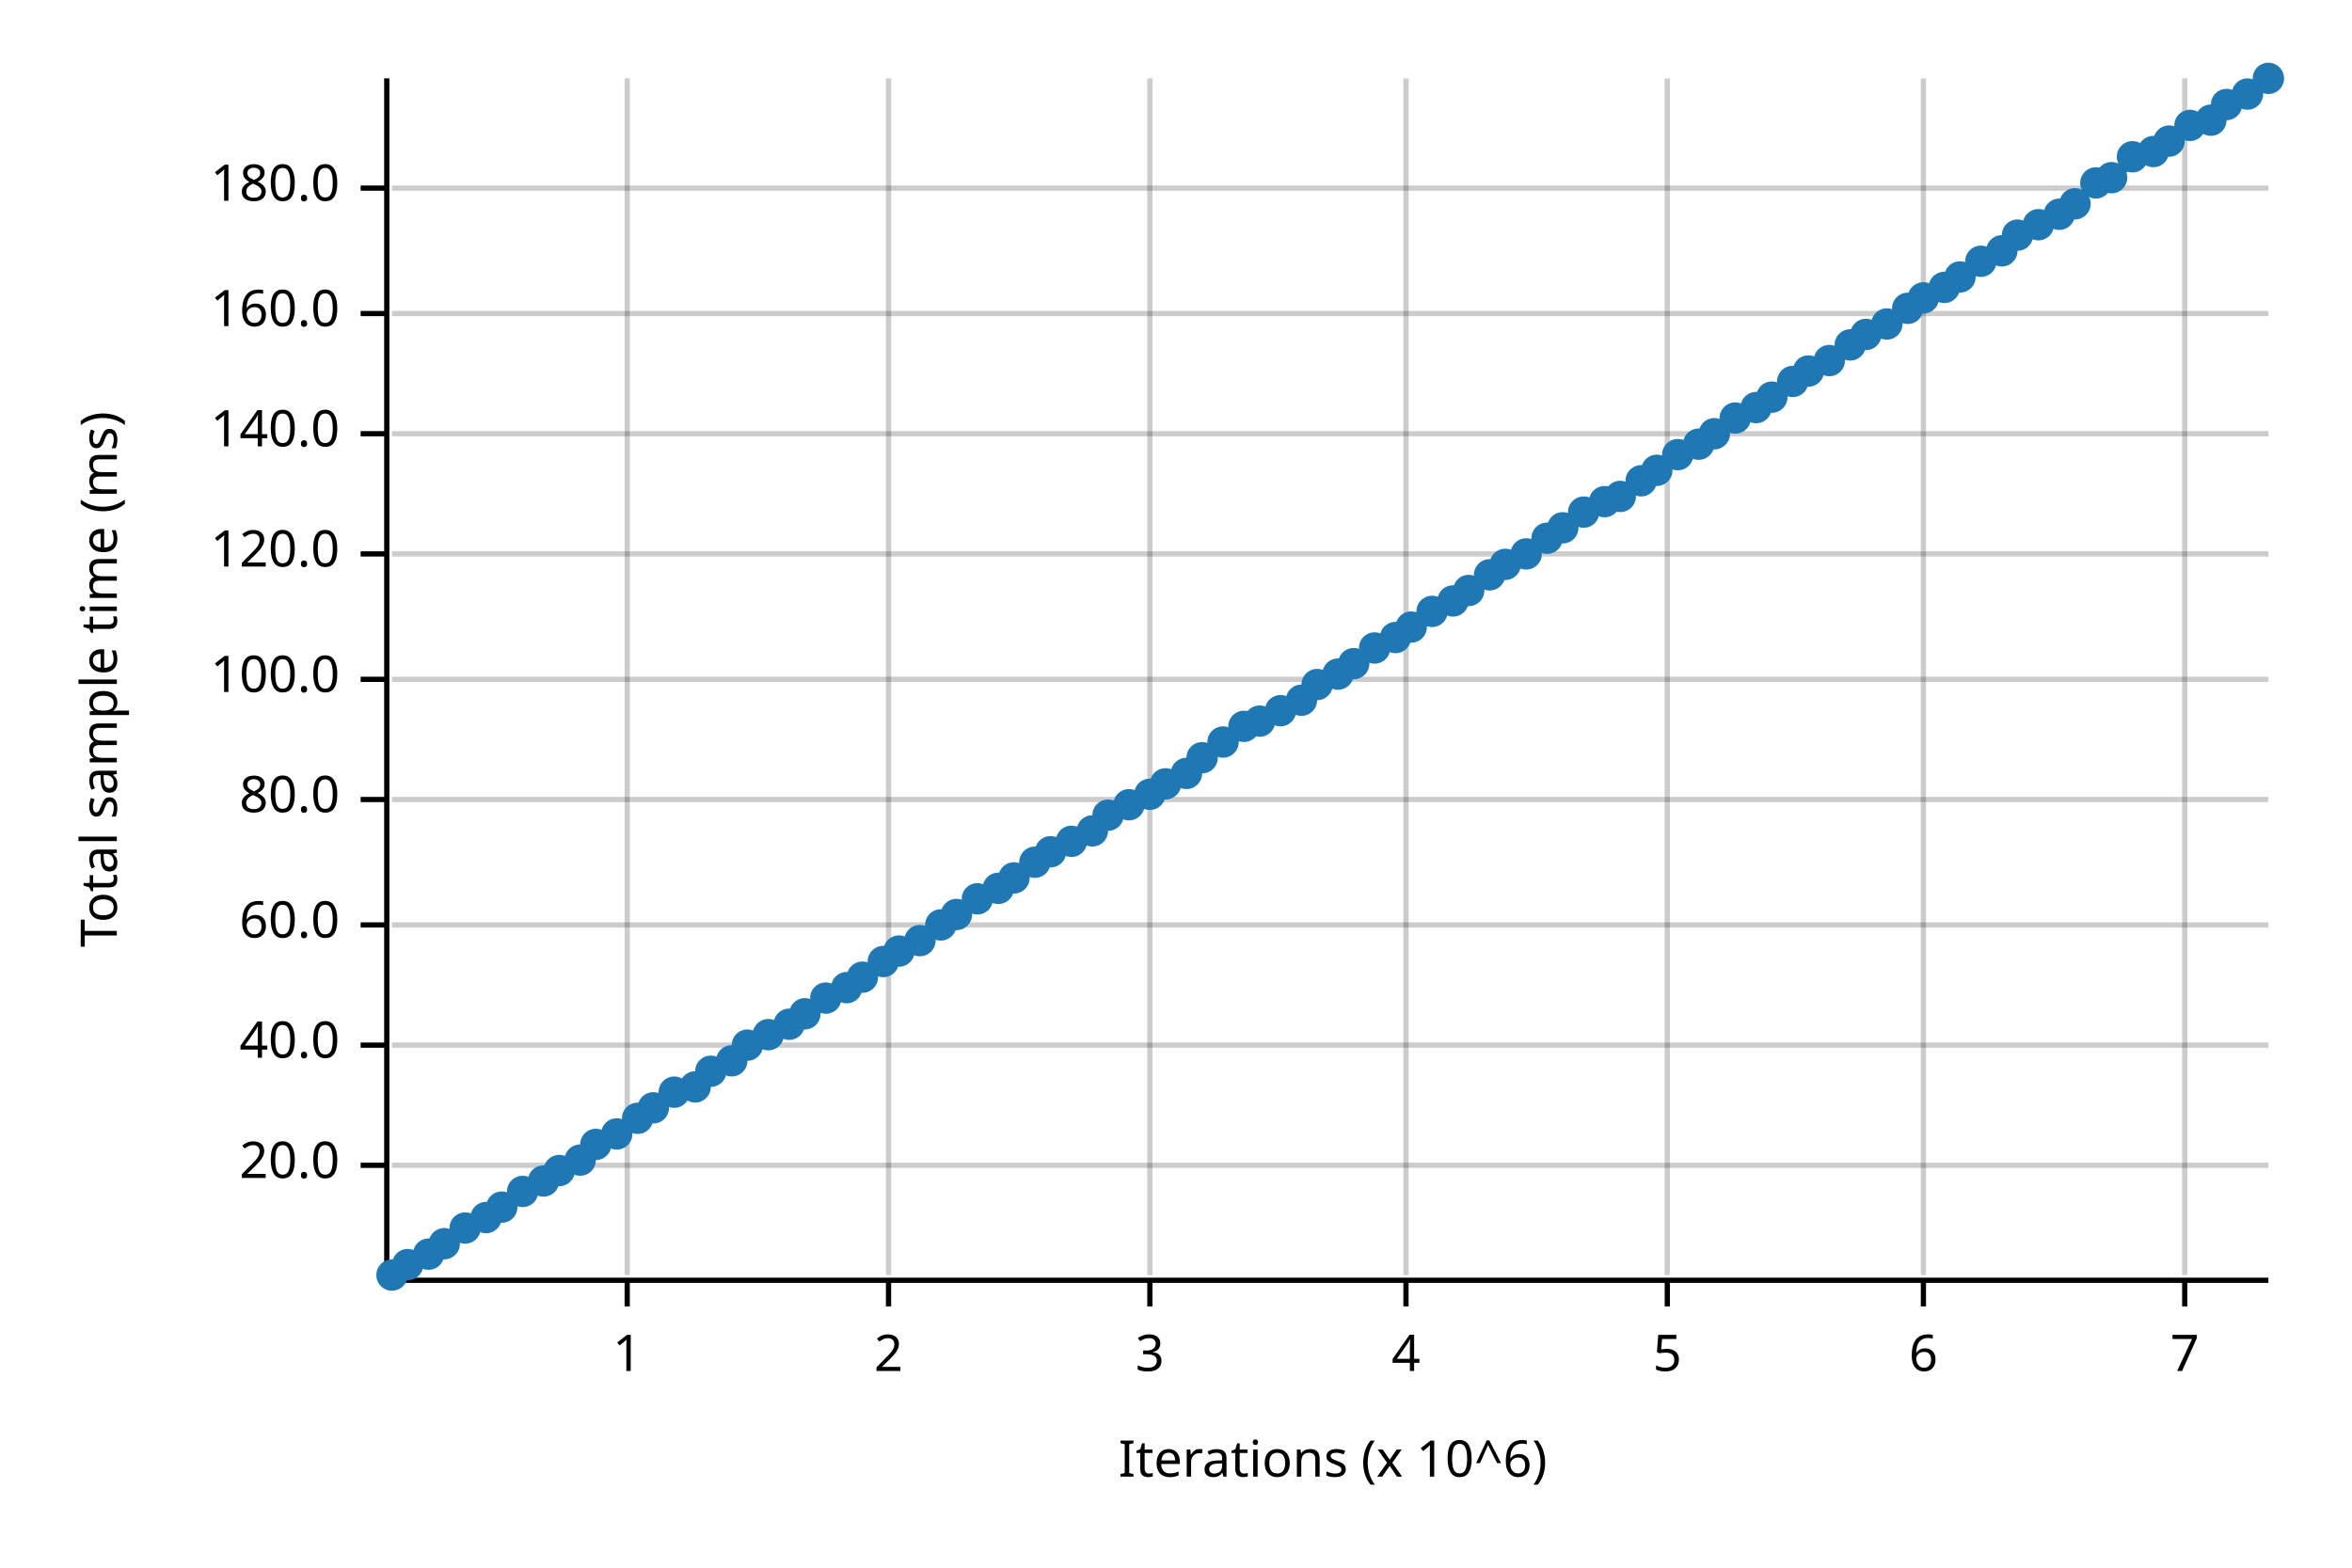
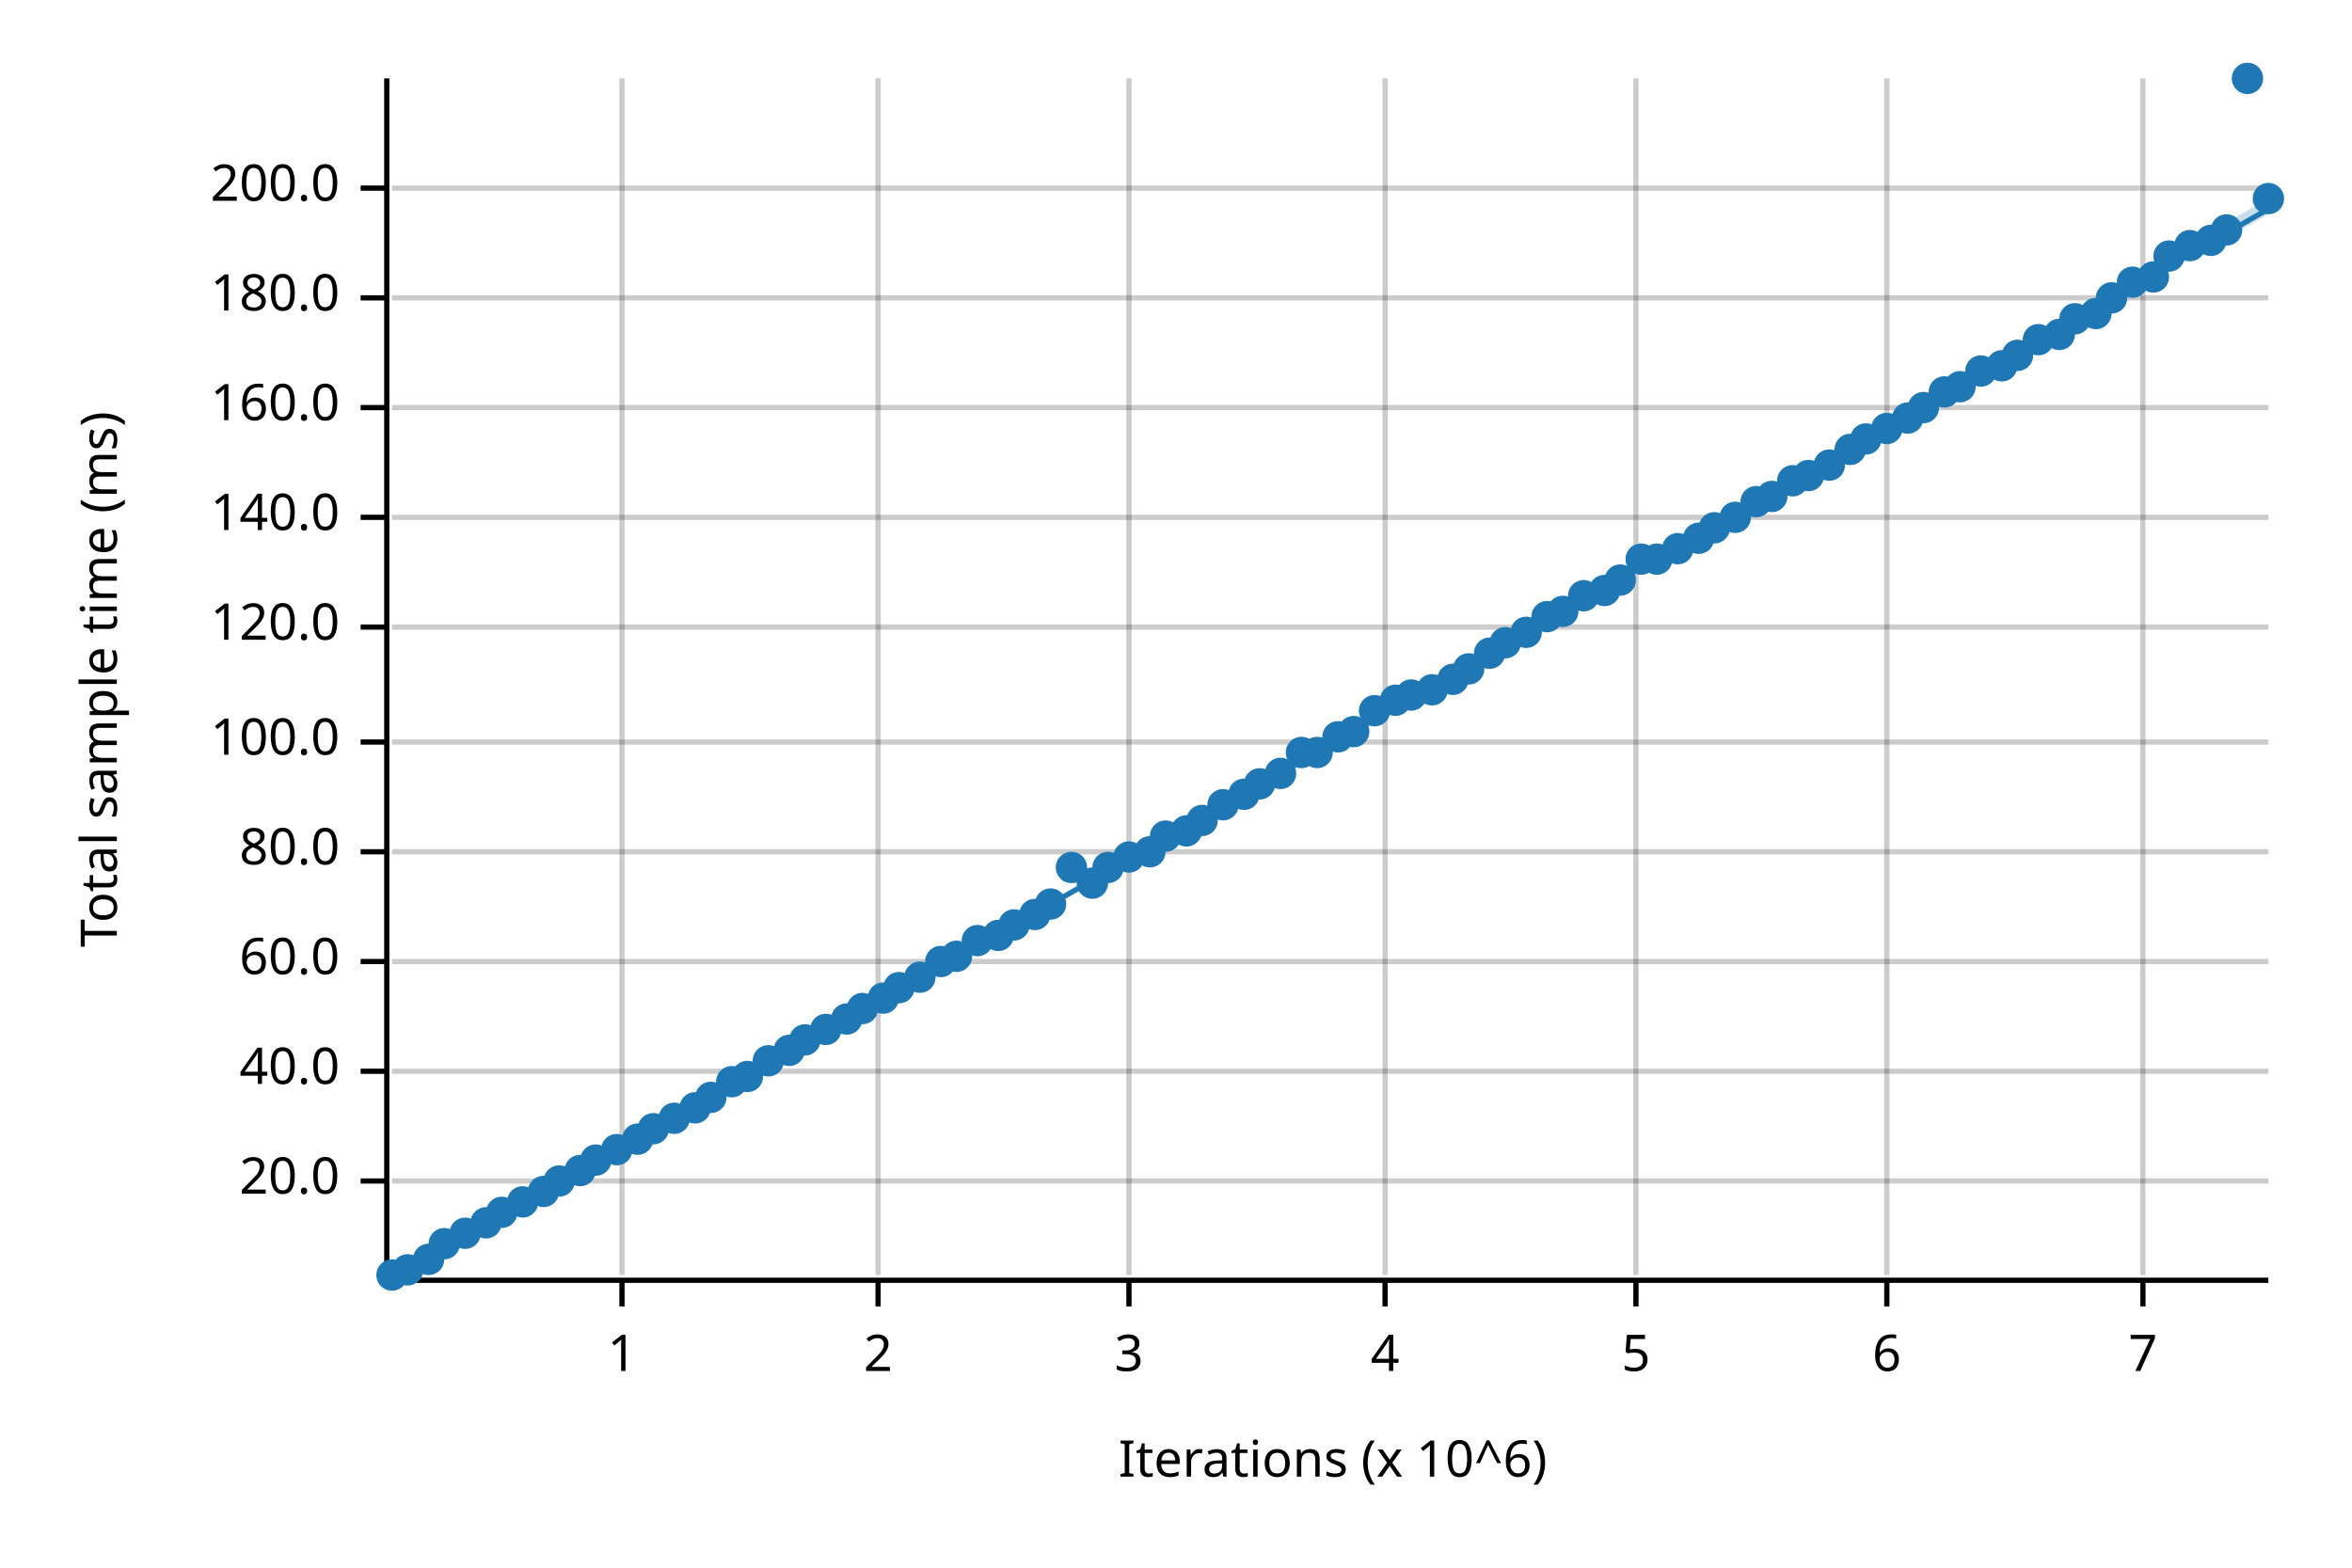
<svg xmlns="http://www.w3.org/2000/svg" width="450" height="300" viewBox="0 0 450 300">
  <text x="15" y="130" dy="0.76em" text-anchor="middle" font-family="sans-serif" font-size="9.677" opacity="1" fill="#000000" transform="rotate(270, 15, 130)">
Total sample time (ms)
</text>
  <text x="255" y="285" dy="-0.5ex" text-anchor="middle" font-family="sans-serif" font-size="9.677" opacity="1" fill="#000000">
Iterations (x 10^6)
</text>
-   <line opacity="0.2" stroke="#000000" stroke-width="1" x1="120" y1="244" x2="120" y2="15" />
-   <line opacity="0.2" stroke="#000000" stroke-width="1" x1="170" y1="244" x2="170" y2="15" />
-   <line opacity="0.2" stroke="#000000" stroke-width="1" x1="220" y1="244" x2="220" y2="15" />
-   <line opacity="0.2" stroke="#000000" stroke-width="1" x1="269" y1="244" x2="269" y2="15" />
-   <line opacity="0.2" stroke="#000000" stroke-width="1" x1="319" y1="244" x2="319" y2="15" />
-   <line opacity="0.2" stroke="#000000" stroke-width="1" x1="368" y1="244" x2="368" y2="15" />
-   <line opacity="0.2" stroke="#000000" stroke-width="1" x1="418" y1="244" x2="418" y2="15" />
-   <line opacity="0.2" stroke="#000000" stroke-width="1" x1="75" y1="223" x2="434" y2="223" />
-   <line opacity="0.2" stroke="#000000" stroke-width="1" x1="75" y1="200" x2="434" y2="200" />
-   <line opacity="0.2" stroke="#000000" stroke-width="1" x1="75" y1="177" x2="434" y2="177" />
-   <line opacity="0.2" stroke="#000000" stroke-width="1" x1="75" y1="153" x2="434" y2="153" />
-   <line opacity="0.2" stroke="#000000" stroke-width="1" x1="75" y1="130" x2="434" y2="130" />
-   <line opacity="0.2" stroke="#000000" stroke-width="1" x1="75" y1="106" x2="434" y2="106" />
-   <line opacity="0.2" stroke="#000000" stroke-width="1" x1="75" y1="83" x2="434" y2="83" />
-   <line opacity="0.2" stroke="#000000" stroke-width="1" x1="75" y1="60" x2="434" y2="60" />
+   <line opacity="0.2" stroke="#000000" stroke-width="1" x1="119" y1="244" x2="119" y2="15" />
+   <line opacity="0.2" stroke="#000000" stroke-width="1" x1="168" y1="244" x2="168" y2="15" />
+   <line opacity="0.2" stroke="#000000" stroke-width="1" x1="216" y1="244" x2="216" y2="15" />
+   <line opacity="0.2" stroke="#000000" stroke-width="1" x1="265" y1="244" x2="265" y2="15" />
+   <line opacity="0.2" stroke="#000000" stroke-width="1" x1="313" y1="244" x2="313" y2="15" />
+   <line opacity="0.2" stroke="#000000" stroke-width="1" x1="361" y1="244" x2="361" y2="15" />
+   <line opacity="0.2" stroke="#000000" stroke-width="1" x1="410" y1="244" x2="410" y2="15" />
+   <line opacity="0.2" stroke="#000000" stroke-width="1" x1="75" y1="226" x2="434" y2="226" />
+   <line opacity="0.2" stroke="#000000" stroke-width="1" x1="75" y1="205" x2="434" y2="205" />
+   <line opacity="0.2" stroke="#000000" stroke-width="1" x1="75" y1="184" x2="434" y2="184" />
+   <line opacity="0.2" stroke="#000000" stroke-width="1" x1="75" y1="163" x2="434" y2="163" />
+   <line opacity="0.2" stroke="#000000" stroke-width="1" x1="75" y1="142" x2="434" y2="142" />
+   <line opacity="0.2" stroke="#000000" stroke-width="1" x1="75" y1="120" x2="434" y2="120" />
+   <line opacity="0.2" stroke="#000000" stroke-width="1" x1="75" y1="99" x2="434" y2="99" />
+   <line opacity="0.2" stroke="#000000" stroke-width="1" x1="75" y1="78" x2="434" y2="78" />
+   <line opacity="0.2" stroke="#000000" stroke-width="1" x1="75" y1="57" x2="434" y2="57" />
  <line opacity="0.2" stroke="#000000" stroke-width="1" x1="75" y1="36" x2="434" y2="36" />
  <polyline fill="none" opacity="1" stroke="#000000" stroke-width="1" points="74,15 74,244 " />
-   <text x="65" y="223" dy="0.5ex" text-anchor="end" font-family="sans-serif" font-size="9.677" opacity="1" fill="#000000">
+   <text x="65" y="226" dy="0.5ex" text-anchor="end" font-family="sans-serif" font-size="9.677" opacity="1" fill="#000000">
20.0
</text>
-   <polyline fill="none" opacity="1" stroke="#000000" stroke-width="1" points="69,223 74,223 " />
-   <text x="65" y="200" dy="0.5ex" text-anchor="end" font-family="sans-serif" font-size="9.677" opacity="1" fill="#000000">
+   <polyline fill="none" opacity="1" stroke="#000000" stroke-width="1" points="69,226 74,226 " />
+   <text x="65" y="205" dy="0.5ex" text-anchor="end" font-family="sans-serif" font-size="9.677" opacity="1" fill="#000000">
40.0
</text>
-   <polyline fill="none" opacity="1" stroke="#000000" stroke-width="1" points="69,200 74,200 " />
-   <text x="65" y="177" dy="0.5ex" text-anchor="end" font-family="sans-serif" font-size="9.677" opacity="1" fill="#000000">
+   <polyline fill="none" opacity="1" stroke="#000000" stroke-width="1" points="69,205 74,205 " />
+   <text x="65" y="184" dy="0.5ex" text-anchor="end" font-family="sans-serif" font-size="9.677" opacity="1" fill="#000000">
60.0
</text>
-   <polyline fill="none" opacity="1" stroke="#000000" stroke-width="1" points="69,177 74,177 " />
-   <text x="65" y="153" dy="0.5ex" text-anchor="end" font-family="sans-serif" font-size="9.677" opacity="1" fill="#000000">
+   <polyline fill="none" opacity="1" stroke="#000000" stroke-width="1" points="69,184 74,184 " />
+   <text x="65" y="163" dy="0.5ex" text-anchor="end" font-family="sans-serif" font-size="9.677" opacity="1" fill="#000000">
80.0
</text>
-   <polyline fill="none" opacity="1" stroke="#000000" stroke-width="1" points="69,153 74,153 " />
-   <text x="65" y="130" dy="0.5ex" text-anchor="end" font-family="sans-serif" font-size="9.677" opacity="1" fill="#000000">
+   <polyline fill="none" opacity="1" stroke="#000000" stroke-width="1" points="69,163 74,163 " />
+   <text x="65" y="142" dy="0.5ex" text-anchor="end" font-family="sans-serif" font-size="9.677" opacity="1" fill="#000000">
100.0
</text>
-   <polyline fill="none" opacity="1" stroke="#000000" stroke-width="1" points="69,130 74,130 " />
-   <text x="65" y="106" dy="0.5ex" text-anchor="end" font-family="sans-serif" font-size="9.677" opacity="1" fill="#000000">
+   <polyline fill="none" opacity="1" stroke="#000000" stroke-width="1" points="69,142 74,142 " />
+   <text x="65" y="120" dy="0.5ex" text-anchor="end" font-family="sans-serif" font-size="9.677" opacity="1" fill="#000000">
120.0
</text>
-   <polyline fill="none" opacity="1" stroke="#000000" stroke-width="1" points="69,106 74,106 " />
-   <text x="65" y="83" dy="0.5ex" text-anchor="end" font-family="sans-serif" font-size="9.677" opacity="1" fill="#000000">
+   <polyline fill="none" opacity="1" stroke="#000000" stroke-width="1" points="69,120 74,120 " />
+   <text x="65" y="99" dy="0.5ex" text-anchor="end" font-family="sans-serif" font-size="9.677" opacity="1" fill="#000000">
140.0
</text>
-   <polyline fill="none" opacity="1" stroke="#000000" stroke-width="1" points="69,83 74,83 " />
-   <text x="65" y="60" dy="0.5ex" text-anchor="end" font-family="sans-serif" font-size="9.677" opacity="1" fill="#000000">
+   <polyline fill="none" opacity="1" stroke="#000000" stroke-width="1" points="69,99 74,99 " />
+   <text x="65" y="78" dy="0.5ex" text-anchor="end" font-family="sans-serif" font-size="9.677" opacity="1" fill="#000000">
160.0
</text>
-   <polyline fill="none" opacity="1" stroke="#000000" stroke-width="1" points="69,60 74,60 " />
+   <polyline fill="none" opacity="1" stroke="#000000" stroke-width="1" points="69,78 74,78 " />
+   <text x="65" y="57" dy="0.5ex" text-anchor="end" font-family="sans-serif" font-size="9.677" opacity="1" fill="#000000">
+ 180.0
+ </text>
+   <polyline fill="none" opacity="1" stroke="#000000" stroke-width="1" points="69,57 74,57 " />
  <text x="65" y="36" dy="0.5ex" text-anchor="end" font-family="sans-serif" font-size="9.677" opacity="1" fill="#000000">
- 180.0
+ 200.0
</text>
  <polyline fill="none" opacity="1" stroke="#000000" stroke-width="1" points="69,36 74,36 " />
  <polyline fill="none" opacity="1" stroke="#000000" stroke-width="1" points="75,245 434,245 " />
-   <text x="120" y="255" dy="0.76em" text-anchor="middle" font-family="sans-serif" font-size="9.677" opacity="1" fill="#000000">
+   <text x="119" y="255" dy="0.76em" text-anchor="middle" font-family="sans-serif" font-size="9.677" opacity="1" fill="#000000">
1
</text>
-   <polyline fill="none" opacity="1" stroke="#000000" stroke-width="1" points="120,245 120,250 " />
-   <text x="170" y="255" dy="0.76em" text-anchor="middle" font-family="sans-serif" font-size="9.677" opacity="1" fill="#000000">
+   <polyline fill="none" opacity="1" stroke="#000000" stroke-width="1" points="119,245 119,250 " />
+   <text x="168" y="255" dy="0.76em" text-anchor="middle" font-family="sans-serif" font-size="9.677" opacity="1" fill="#000000">
2
</text>
-   <polyline fill="none" opacity="1" stroke="#000000" stroke-width="1" points="170,245 170,250 " />
-   <text x="220" y="255" dy="0.76em" text-anchor="middle" font-family="sans-serif" font-size="9.677" opacity="1" fill="#000000">
+   <polyline fill="none" opacity="1" stroke="#000000" stroke-width="1" points="168,245 168,250 " />
+   <text x="216" y="255" dy="0.76em" text-anchor="middle" font-family="sans-serif" font-size="9.677" opacity="1" fill="#000000">
3
</text>
-   <polyline fill="none" opacity="1" stroke="#000000" stroke-width="1" points="220,245 220,250 " />
-   <text x="269" y="255" dy="0.76em" text-anchor="middle" font-family="sans-serif" font-size="9.677" opacity="1" fill="#000000">
+   <polyline fill="none" opacity="1" stroke="#000000" stroke-width="1" points="216,245 216,250 " />
+   <text x="265" y="255" dy="0.76em" text-anchor="middle" font-family="sans-serif" font-size="9.677" opacity="1" fill="#000000">
4
</text>
-   <polyline fill="none" opacity="1" stroke="#000000" stroke-width="1" points="269,245 269,250 " />
-   <text x="319" y="255" dy="0.76em" text-anchor="middle" font-family="sans-serif" font-size="9.677" opacity="1" fill="#000000">
+   <polyline fill="none" opacity="1" stroke="#000000" stroke-width="1" points="265,245 265,250 " />
+   <text x="313" y="255" dy="0.76em" text-anchor="middle" font-family="sans-serif" font-size="9.677" opacity="1" fill="#000000">
5
</text>
-   <polyline fill="none" opacity="1" stroke="#000000" stroke-width="1" points="319,245 319,250 " />
-   <text x="368" y="255" dy="0.76em" text-anchor="middle" font-family="sans-serif" font-size="9.677" opacity="1" fill="#000000">
+   <polyline fill="none" opacity="1" stroke="#000000" stroke-width="1" points="313,245 313,250 " />
+   <text x="361" y="255" dy="0.76em" text-anchor="middle" font-family="sans-serif" font-size="9.677" opacity="1" fill="#000000">
6
</text>
-   <polyline fill="none" opacity="1" stroke="#000000" stroke-width="1" points="368,245 368,250 " />
-   <text x="418" y="255" dy="0.76em" text-anchor="middle" font-family="sans-serif" font-size="9.677" opacity="1" fill="#000000">
+   <polyline fill="none" opacity="1" stroke="#000000" stroke-width="1" points="361,245 361,250 " />
+   <text x="410" y="255" dy="0.76em" text-anchor="middle" font-family="sans-serif" font-size="9.677" opacity="1" fill="#000000">
7
</text>
-   <polyline fill="none" opacity="1" stroke="#000000" stroke-width="1" points="418,245 418,250 " />
+   <polyline fill="none" opacity="1" stroke="#000000" stroke-width="1" points="410,245 410,250 " />
  <circle cx="75" cy="244" r="3" opacity="1" fill="#1F78B4" stroke="none" stroke-width="1" />
-   <circle cx="78" cy="242" r="3" opacity="1" fill="#1F78B4" stroke="none" stroke-width="1" />
-   <circle cx="82" cy="240" r="3" opacity="1" fill="#1F78B4" stroke="none" stroke-width="1" />
+   <circle cx="78" cy="243" r="3" opacity="1" fill="#1F78B4" stroke="none" stroke-width="1" />
+   <circle cx="82" cy="241" r="3" opacity="1" fill="#1F78B4" stroke="none" stroke-width="1" />
  <circle cx="85" cy="238" r="3" opacity="1" fill="#1F78B4" stroke="none" stroke-width="1" />
-   <circle cx="89" cy="235" r="3" opacity="1" fill="#1F78B4" stroke="none" stroke-width="1" />
-   <circle cx="93" cy="233" r="3" opacity="1" fill="#1F78B4" stroke="none" stroke-width="1" />
-   <circle cx="96" cy="231" r="3" opacity="1" fill="#1F78B4" stroke="none" stroke-width="1" />
-   <circle cx="100" cy="228" r="3" opacity="1" fill="#1F78B4" stroke="none" stroke-width="1" />
-   <circle cx="104" cy="226" r="3" opacity="1" fill="#1F78B4" stroke="none" stroke-width="1" />
-   <circle cx="107" cy="224" r="3" opacity="1" fill="#1F78B4" stroke="none" stroke-width="1" />
-   <circle cx="111" cy="222" r="3" opacity="1" fill="#1F78B4" stroke="none" stroke-width="1" />
-   <circle cx="114" cy="219" r="3" opacity="1" fill="#1F78B4" stroke="none" stroke-width="1" />
-   <circle cx="118" cy="217" r="3" opacity="1" fill="#1F78B4" stroke="none" stroke-width="1" />
-   <circle cx="122" cy="214" r="3" opacity="1" fill="#1F78B4" stroke="none" stroke-width="1" />
-   <circle cx="125" cy="212" r="3" opacity="1" fill="#1F78B4" stroke="none" stroke-width="1" />
-   <circle cx="129" cy="209" r="3" opacity="1" fill="#1F78B4" stroke="none" stroke-width="1" />
-   <circle cx="133" cy="208" r="3" opacity="1" fill="#1F78B4" stroke="none" stroke-width="1" />
-   <circle cx="136" cy="205" r="3" opacity="1" fill="#1F78B4" stroke="none" stroke-width="1" />
-   <circle cx="140" cy="203" r="3" opacity="1" fill="#1F78B4" stroke="none" stroke-width="1" />
-   <circle cx="143" cy="200" r="3" opacity="1" fill="#1F78B4" stroke="none" stroke-width="1" />
-   <circle cx="147" cy="198" r="3" opacity="1" fill="#1F78B4" stroke="none" stroke-width="1" />
-   <circle cx="151" cy="196" r="3" opacity="1" fill="#1F78B4" stroke="none" stroke-width="1" />
-   <circle cx="154" cy="194" r="3" opacity="1" fill="#1F78B4" stroke="none" stroke-width="1" />
-   <circle cx="158" cy="191" r="3" opacity="1" fill="#1F78B4" stroke="none" stroke-width="1" />
-   <circle cx="162" cy="189" r="3" opacity="1" fill="#1F78B4" stroke="none" stroke-width="1" />
-   <circle cx="165" cy="187" r="3" opacity="1" fill="#1F78B4" stroke="none" stroke-width="1" />
-   <circle cx="169" cy="184" r="3" opacity="1" fill="#1F78B4" stroke="none" stroke-width="1" />
-   <circle cx="172" cy="182" r="3" opacity="1" fill="#1F78B4" stroke="none" stroke-width="1" />
-   <circle cx="176" cy="180" r="3" opacity="1" fill="#1F78B4" stroke="none" stroke-width="1" />
-   <circle cx="180" cy="177" r="3" opacity="1" fill="#1F78B4" stroke="none" stroke-width="1" />
-   <circle cx="183" cy="175" r="3" opacity="1" fill="#1F78B4" stroke="none" stroke-width="1" />
-   <circle cx="187" cy="172" r="3" opacity="1" fill="#1F78B4" stroke="none" stroke-width="1" />
-   <circle cx="191" cy="170" r="3" opacity="1" fill="#1F78B4" stroke="none" stroke-width="1" />
-   <circle cx="194" cy="168" r="3" opacity="1" fill="#1F78B4" stroke="none" stroke-width="1" />
-   <circle cx="198" cy="165" r="3" opacity="1" fill="#1F78B4" stroke="none" stroke-width="1" />
-   <circle cx="201" cy="163" r="3" opacity="1" fill="#1F78B4" stroke="none" stroke-width="1" />
-   <circle cx="205" cy="161" r="3" opacity="1" fill="#1F78B4" stroke="none" stroke-width="1" />
-   <circle cx="209" cy="159" r="3" opacity="1" fill="#1F78B4" stroke="none" stroke-width="1" />
-   <circle cx="212" cy="156" r="3" opacity="1" fill="#1F78B4" stroke="none" stroke-width="1" />
-   <circle cx="216" cy="154" r="3" opacity="1" fill="#1F78B4" stroke="none" stroke-width="1" />
-   <circle cx="220" cy="152" r="3" opacity="1" fill="#1F78B4" stroke="none" stroke-width="1" />
-   <circle cx="223" cy="150" r="3" opacity="1" fill="#1F78B4" stroke="none" stroke-width="1" />
-   <circle cx="227" cy="148" r="3" opacity="1" fill="#1F78B4" stroke="none" stroke-width="1" />
-   <circle cx="230" cy="145" r="3" opacity="1" fill="#1F78B4" stroke="none" stroke-width="1" />
-   <circle cx="234" cy="142" r="3" opacity="1" fill="#1F78B4" stroke="none" stroke-width="1" />
-   <circle cx="238" cy="139" r="3" opacity="1" fill="#1F78B4" stroke="none" stroke-width="1" />
-   <circle cx="241" cy="138" r="3" opacity="1" fill="#1F78B4" stroke="none" stroke-width="1" />
-   <circle cx="245" cy="136" r="3" opacity="1" fill="#1F78B4" stroke="none" stroke-width="1" />
-   <circle cx="249" cy="134" r="3" opacity="1" fill="#1F78B4" stroke="none" stroke-width="1" />
-   <circle cx="252" cy="131" r="3" opacity="1" fill="#1F78B4" stroke="none" stroke-width="1" />
-   <circle cx="256" cy="129" r="3" opacity="1" fill="#1F78B4" stroke="none" stroke-width="1" />
-   <circle cx="259" cy="127" r="3" opacity="1" fill="#1F78B4" stroke="none" stroke-width="1" />
-   <circle cx="263" cy="124" r="3" opacity="1" fill="#1F78B4" stroke="none" stroke-width="1" />
-   <circle cx="267" cy="122" r="3" opacity="1" fill="#1F78B4" stroke="none" stroke-width="1" />
-   <circle cx="270" cy="120" r="3" opacity="1" fill="#1F78B4" stroke="none" stroke-width="1" />
-   <circle cx="274" cy="117" r="3" opacity="1" fill="#1F78B4" stroke="none" stroke-width="1" />
-   <circle cx="278" cy="115" r="3" opacity="1" fill="#1F78B4" stroke="none" stroke-width="1" />
-   <circle cx="281" cy="113" r="3" opacity="1" fill="#1F78B4" stroke="none" stroke-width="1" />
-   <circle cx="285" cy="110" r="3" opacity="1" fill="#1F78B4" stroke="none" stroke-width="1" />
-   <circle cx="288" cy="108" r="3" opacity="1" fill="#1F78B4" stroke="none" stroke-width="1" />
-   <circle cx="292" cy="106" r="3" opacity="1" fill="#1F78B4" stroke="none" stroke-width="1" />
-   <circle cx="296" cy="103" r="3" opacity="1" fill="#1F78B4" stroke="none" stroke-width="1" />
-   <circle cx="299" cy="101" r="3" opacity="1" fill="#1F78B4" stroke="none" stroke-width="1" />
-   <circle cx="303" cy="98" r="3" opacity="1" fill="#1F78B4" stroke="none" stroke-width="1" />
-   <circle cx="307" cy="96" r="3" opacity="1" fill="#1F78B4" stroke="none" stroke-width="1" />
-   <circle cx="310" cy="95" r="3" opacity="1" fill="#1F78B4" stroke="none" stroke-width="1" />
-   <circle cx="314" cy="92" r="3" opacity="1" fill="#1F78B4" stroke="none" stroke-width="1" />
-   <circle cx="317" cy="90" r="3" opacity="1" fill="#1F78B4" stroke="none" stroke-width="1" />
-   <circle cx="321" cy="87" r="3" opacity="1" fill="#1F78B4" stroke="none" stroke-width="1" />
-   <circle cx="325" cy="85" r="3" opacity="1" fill="#1F78B4" stroke="none" stroke-width="1" />
-   <circle cx="328" cy="83" r="3" opacity="1" fill="#1F78B4" stroke="none" stroke-width="1" />
-   <circle cx="332" cy="80" r="3" opacity="1" fill="#1F78B4" stroke="none" stroke-width="1" />
-   <circle cx="336" cy="78" r="3" opacity="1" fill="#1F78B4" stroke="none" stroke-width="1" />
-   <circle cx="339" cy="76" r="3" opacity="1" fill="#1F78B4" stroke="none" stroke-width="1" />
-   <circle cx="343" cy="73" r="3" opacity="1" fill="#1F78B4" stroke="none" stroke-width="1" />
-   <circle cx="346" cy="71" r="3" opacity="1" fill="#1F78B4" stroke="none" stroke-width="1" />
-   <circle cx="350" cy="69" r="3" opacity="1" fill="#1F78B4" stroke="none" stroke-width="1" />
-   <circle cx="354" cy="66" r="3" opacity="1" fill="#1F78B4" stroke="none" stroke-width="1" />
-   <circle cx="357" cy="64" r="3" opacity="1" fill="#1F78B4" stroke="none" stroke-width="1" />
-   <circle cx="361" cy="62" r="3" opacity="1" fill="#1F78B4" stroke="none" stroke-width="1" />
-   <circle cx="365" cy="59" r="3" opacity="1" fill="#1F78B4" stroke="none" stroke-width="1" />
-   <circle cx="368" cy="57" r="3" opacity="1" fill="#1F78B4" stroke="none" stroke-width="1" />
-   <circle cx="372" cy="55" r="3" opacity="1" fill="#1F78B4" stroke="none" stroke-width="1" />
-   <circle cx="375" cy="53" r="3" opacity="1" fill="#1F78B4" stroke="none" stroke-width="1" />
-   <circle cx="379" cy="50" r="3" opacity="1" fill="#1F78B4" stroke="none" stroke-width="1" />
-   <circle cx="383" cy="48" r="3" opacity="1" fill="#1F78B4" stroke="none" stroke-width="1" />
-   <circle cx="386" cy="45" r="3" opacity="1" fill="#1F78B4" stroke="none" stroke-width="1" />
-   <circle cx="390" cy="43" r="3" opacity="1" fill="#1F78B4" stroke="none" stroke-width="1" />
-   <circle cx="394" cy="41" r="3" opacity="1" fill="#1F78B4" stroke="none" stroke-width="1" />
-   <circle cx="397" cy="39" r="3" opacity="1" fill="#1F78B4" stroke="none" stroke-width="1" />
-   <circle cx="401" cy="35" r="3" opacity="1" fill="#1F78B4" stroke="none" stroke-width="1" />
-   <circle cx="404" cy="34" r="3" opacity="1" fill="#1F78B4" stroke="none" stroke-width="1" />
-   <circle cx="408" cy="30" r="3" opacity="1" fill="#1F78B4" stroke="none" stroke-width="1" />
-   <circle cx="412" cy="29" r="3" opacity="1" fill="#1F78B4" stroke="none" stroke-width="1" />
-   <circle cx="415" cy="27" r="3" opacity="1" fill="#1F78B4" stroke="none" stroke-width="1" />
-   <circle cx="419" cy="24" r="3" opacity="1" fill="#1F78B4" stroke="none" stroke-width="1" />
-   <circle cx="423" cy="23" r="3" opacity="1" fill="#1F78B4" stroke="none" stroke-width="1" />
-   <circle cx="426" cy="20" r="3" opacity="1" fill="#1F78B4" stroke="none" stroke-width="1" />
-   <circle cx="430" cy="18" r="3" opacity="1" fill="#1F78B4" stroke="none" stroke-width="1" />
-   <circle cx="434" cy="15" r="3" opacity="1" fill="#1F78B4" stroke="none" stroke-width="1" />
-   <polyline fill="none" opacity="1" stroke="#1F78B4" stroke-width="1" points="75,245 434,15 " />
-   <polygon opacity="0.25" fill="#1F78B4" points="75,245 434,15 434,15 " />
+   <circle cx="89" cy="236" r="3" opacity="1" fill="#1F78B4" stroke="none" stroke-width="1" />
+   <circle cx="93" cy="234" r="3" opacity="1" fill="#1F78B4" stroke="none" stroke-width="1" />
+   <circle cx="96" cy="232" r="3" opacity="1" fill="#1F78B4" stroke="none" stroke-width="1" />
+   <circle cx="100" cy="230" r="3" opacity="1" fill="#1F78B4" stroke="none" stroke-width="1" />
+   <circle cx="104" cy="228" r="3" opacity="1" fill="#1F78B4" stroke="none" stroke-width="1" />
+   <circle cx="107" cy="226" r="3" opacity="1" fill="#1F78B4" stroke="none" stroke-width="1" />
+   <circle cx="111" cy="224" r="3" opacity="1" fill="#1F78B4" stroke="none" stroke-width="1" />
+   <circle cx="114" cy="222" r="3" opacity="1" fill="#1F78B4" stroke="none" stroke-width="1" />
+   <circle cx="118" cy="220" r="3" opacity="1" fill="#1F78B4" stroke="none" stroke-width="1" />
+   <circle cx="122" cy="218" r="3" opacity="1" fill="#1F78B4" stroke="none" stroke-width="1" />
+   <circle cx="125" cy="216" r="3" opacity="1" fill="#1F78B4" stroke="none" stroke-width="1" />
+   <circle cx="129" cy="214" r="3" opacity="1" fill="#1F78B4" stroke="none" stroke-width="1" />
+   <circle cx="133" cy="212" r="3" opacity="1" fill="#1F78B4" stroke="none" stroke-width="1" />
+   <circle cx="136" cy="210" r="3" opacity="1" fill="#1F78B4" stroke="none" stroke-width="1" />
+   <circle cx="140" cy="207" r="3" opacity="1" fill="#1F78B4" stroke="none" stroke-width="1" />
+   <circle cx="143" cy="206" r="3" opacity="1" fill="#1F78B4" stroke="none" stroke-width="1" />
+   <circle cx="147" cy="203" r="3" opacity="1" fill="#1F78B4" stroke="none" stroke-width="1" />
+   <circle cx="151" cy="201" r="3" opacity="1" fill="#1F78B4" stroke="none" stroke-width="1" />
+   <circle cx="154" cy="199" r="3" opacity="1" fill="#1F78B4" stroke="none" stroke-width="1" />
+   <circle cx="158" cy="197" r="3" opacity="1" fill="#1F78B4" stroke="none" stroke-width="1" />
+   <circle cx="162" cy="195" r="3" opacity="1" fill="#1F78B4" stroke="none" stroke-width="1" />
+   <circle cx="165" cy="193" r="3" opacity="1" fill="#1F78B4" stroke="none" stroke-width="1" />
+   <circle cx="169" cy="191" r="3" opacity="1" fill="#1F78B4" stroke="none" stroke-width="1" />
+   <circle cx="172" cy="189" r="3" opacity="1" fill="#1F78B4" stroke="none" stroke-width="1" />
+   <circle cx="176" cy="187" r="3" opacity="1" fill="#1F78B4" stroke="none" stroke-width="1" />
+   <circle cx="180" cy="184" r="3" opacity="1" fill="#1F78B4" stroke="none" stroke-width="1" />
+   <circle cx="183" cy="183" r="3" opacity="1" fill="#1F78B4" stroke="none" stroke-width="1" />
+   <circle cx="187" cy="180" r="3" opacity="1" fill="#1F78B4" stroke="none" stroke-width="1" />
+   <circle cx="191" cy="179" r="3" opacity="1" fill="#1F78B4" stroke="none" stroke-width="1" />
+   <circle cx="194" cy="177" r="3" opacity="1" fill="#1F78B4" stroke="none" stroke-width="1" />
+   <circle cx="198" cy="175" r="3" opacity="1" fill="#1F78B4" stroke="none" stroke-width="1" />
+   <circle cx="201" cy="173" r="3" opacity="1" fill="#1F78B4" stroke="none" stroke-width="1" />
+   <circle cx="205" cy="166" r="3" opacity="1" fill="#1F78B4" stroke="none" stroke-width="1" />
+   <circle cx="209" cy="169" r="3" opacity="1" fill="#1F78B4" stroke="none" stroke-width="1" />
+   <circle cx="212" cy="166" r="3" opacity="1" fill="#1F78B4" stroke="none" stroke-width="1" />
+   <circle cx="216" cy="164" r="3" opacity="1" fill="#1F78B4" stroke="none" stroke-width="1" />
+   <circle cx="220" cy="163" r="3" opacity="1" fill="#1F78B4" stroke="none" stroke-width="1" />
+   <circle cx="223" cy="160" r="3" opacity="1" fill="#1F78B4" stroke="none" stroke-width="1" />
+   <circle cx="227" cy="159" r="3" opacity="1" fill="#1F78B4" stroke="none" stroke-width="1" />
+   <circle cx="230" cy="157" r="3" opacity="1" fill="#1F78B4" stroke="none" stroke-width="1" />
+   <circle cx="234" cy="154" r="3" opacity="1" fill="#1F78B4" stroke="none" stroke-width="1" />
+   <circle cx="238" cy="152" r="3" opacity="1" fill="#1F78B4" stroke="none" stroke-width="1" />
+   <circle cx="241" cy="150" r="3" opacity="1" fill="#1F78B4" stroke="none" stroke-width="1" />
+   <circle cx="245" cy="148" r="3" opacity="1" fill="#1F78B4" stroke="none" stroke-width="1" />
+   <circle cx="249" cy="144" r="3" opacity="1" fill="#1F78B4" stroke="none" stroke-width="1" />
+   <circle cx="252" cy="144" r="3" opacity="1" fill="#1F78B4" stroke="none" stroke-width="1" />
+   <circle cx="256" cy="141" r="3" opacity="1" fill="#1F78B4" stroke="none" stroke-width="1" />
+   <circle cx="259" cy="140" r="3" opacity="1" fill="#1F78B4" stroke="none" stroke-width="1" />
+   <circle cx="263" cy="136" r="3" opacity="1" fill="#1F78B4" stroke="none" stroke-width="1" />
+   <circle cx="267" cy="134" r="3" opacity="1" fill="#1F78B4" stroke="none" stroke-width="1" />
+   <circle cx="270" cy="133" r="3" opacity="1" fill="#1F78B4" stroke="none" stroke-width="1" />
+   <circle cx="274" cy="132" r="3" opacity="1" fill="#1F78B4" stroke="none" stroke-width="1" />
+   <circle cx="278" cy="130" r="3" opacity="1" fill="#1F78B4" stroke="none" stroke-width="1" />
+   <circle cx="281" cy="128" r="3" opacity="1" fill="#1F78B4" stroke="none" stroke-width="1" />
+   <circle cx="285" cy="125" r="3" opacity="1" fill="#1F78B4" stroke="none" stroke-width="1" />
+   <circle cx="288" cy="123" r="3" opacity="1" fill="#1F78B4" stroke="none" stroke-width="1" />
+   <circle cx="292" cy="121" r="3" opacity="1" fill="#1F78B4" stroke="none" stroke-width="1" />
+   <circle cx="296" cy="118" r="3" opacity="1" fill="#1F78B4" stroke="none" stroke-width="1" />
+   <circle cx="299" cy="117" r="3" opacity="1" fill="#1F78B4" stroke="none" stroke-width="1" />
+   <circle cx="303" cy="114" r="3" opacity="1" fill="#1F78B4" stroke="none" stroke-width="1" />
+   <circle cx="307" cy="113" r="3" opacity="1" fill="#1F78B4" stroke="none" stroke-width="1" />
+   <circle cx="310" cy="111" r="3" opacity="1" fill="#1F78B4" stroke="none" stroke-width="1" />
+   <circle cx="314" cy="107" r="3" opacity="1" fill="#1F78B4" stroke="none" stroke-width="1" />
+   <circle cx="317" cy="107" r="3" opacity="1" fill="#1F78B4" stroke="none" stroke-width="1" />
+   <circle cx="321" cy="105" r="3" opacity="1" fill="#1F78B4" stroke="none" stroke-width="1" />
+   <circle cx="325" cy="103" r="3" opacity="1" fill="#1F78B4" stroke="none" stroke-width="1" />
+   <circle cx="328" cy="101" r="3" opacity="1" fill="#1F78B4" stroke="none" stroke-width="1" />
+   <circle cx="332" cy="99" r="3" opacity="1" fill="#1F78B4" stroke="none" stroke-width="1" />
+   <circle cx="336" cy="96" r="3" opacity="1" fill="#1F78B4" stroke="none" stroke-width="1" />
+   <circle cx="339" cy="95" r="3" opacity="1" fill="#1F78B4" stroke="none" stroke-width="1" />
+   <circle cx="343" cy="92" r="3" opacity="1" fill="#1F78B4" stroke="none" stroke-width="1" />
+   <circle cx="346" cy="91" r="3" opacity="1" fill="#1F78B4" stroke="none" stroke-width="1" />
+   <circle cx="350" cy="89" r="3" opacity="1" fill="#1F78B4" stroke="none" stroke-width="1" />
+   <circle cx="354" cy="86" r="3" opacity="1" fill="#1F78B4" stroke="none" stroke-width="1" />
+   <circle cx="357" cy="84" r="3" opacity="1" fill="#1F78B4" stroke="none" stroke-width="1" />
+   <circle cx="361" cy="82" r="3" opacity="1" fill="#1F78B4" stroke="none" stroke-width="1" />
+   <circle cx="365" cy="80" r="3" opacity="1" fill="#1F78B4" stroke="none" stroke-width="1" />
+   <circle cx="368" cy="78" r="3" opacity="1" fill="#1F78B4" stroke="none" stroke-width="1" />
+   <circle cx="372" cy="75" r="3" opacity="1" fill="#1F78B4" stroke="none" stroke-width="1" />
+   <circle cx="375" cy="74" r="3" opacity="1" fill="#1F78B4" stroke="none" stroke-width="1" />
+   <circle cx="379" cy="71" r="3" opacity="1" fill="#1F78B4" stroke="none" stroke-width="1" />
+   <circle cx="383" cy="70" r="3" opacity="1" fill="#1F78B4" stroke="none" stroke-width="1" />
+   <circle cx="386" cy="68" r="3" opacity="1" fill="#1F78B4" stroke="none" stroke-width="1" />
+   <circle cx="390" cy="65" r="3" opacity="1" fill="#1F78B4" stroke="none" stroke-width="1" />
+   <circle cx="394" cy="64" r="3" opacity="1" fill="#1F78B4" stroke="none" stroke-width="1" />
+   <circle cx="397" cy="61" r="3" opacity="1" fill="#1F78B4" stroke="none" stroke-width="1" />
+   <circle cx="401" cy="60" r="3" opacity="1" fill="#1F78B4" stroke="none" stroke-width="1" />
+   <circle cx="404" cy="57" r="3" opacity="1" fill="#1F78B4" stroke="none" stroke-width="1" />
+   <circle cx="408" cy="54" r="3" opacity="1" fill="#1F78B4" stroke="none" stroke-width="1" />
+   <circle cx="412" cy="53" r="3" opacity="1" fill="#1F78B4" stroke="none" stroke-width="1" />
+   <circle cx="415" cy="49" r="3" opacity="1" fill="#1F78B4" stroke="none" stroke-width="1" />
+   <circle cx="419" cy="47" r="3" opacity="1" fill="#1F78B4" stroke="none" stroke-width="1" />
+   <circle cx="423" cy="46" r="3" opacity="1" fill="#1F78B4" stroke="none" stroke-width="1" />
+   <circle cx="426" cy="44" r="3" opacity="1" fill="#1F78B4" stroke="none" stroke-width="1" />
+   <circle cx="430" cy="15" r="3" opacity="1" fill="#1F78B4" stroke="none" stroke-width="1" />
+   <circle cx="434" cy="38" r="3" opacity="1" fill="#1F78B4" stroke="none" stroke-width="1" />
+   <polyline fill="none" opacity="1" stroke="#1F78B4" stroke-width="1" points="75,245 434,40 " />
+   <polygon opacity="0.25" fill="#1F78B4" points="75,245 434,41 434,38 " />
</svg>
